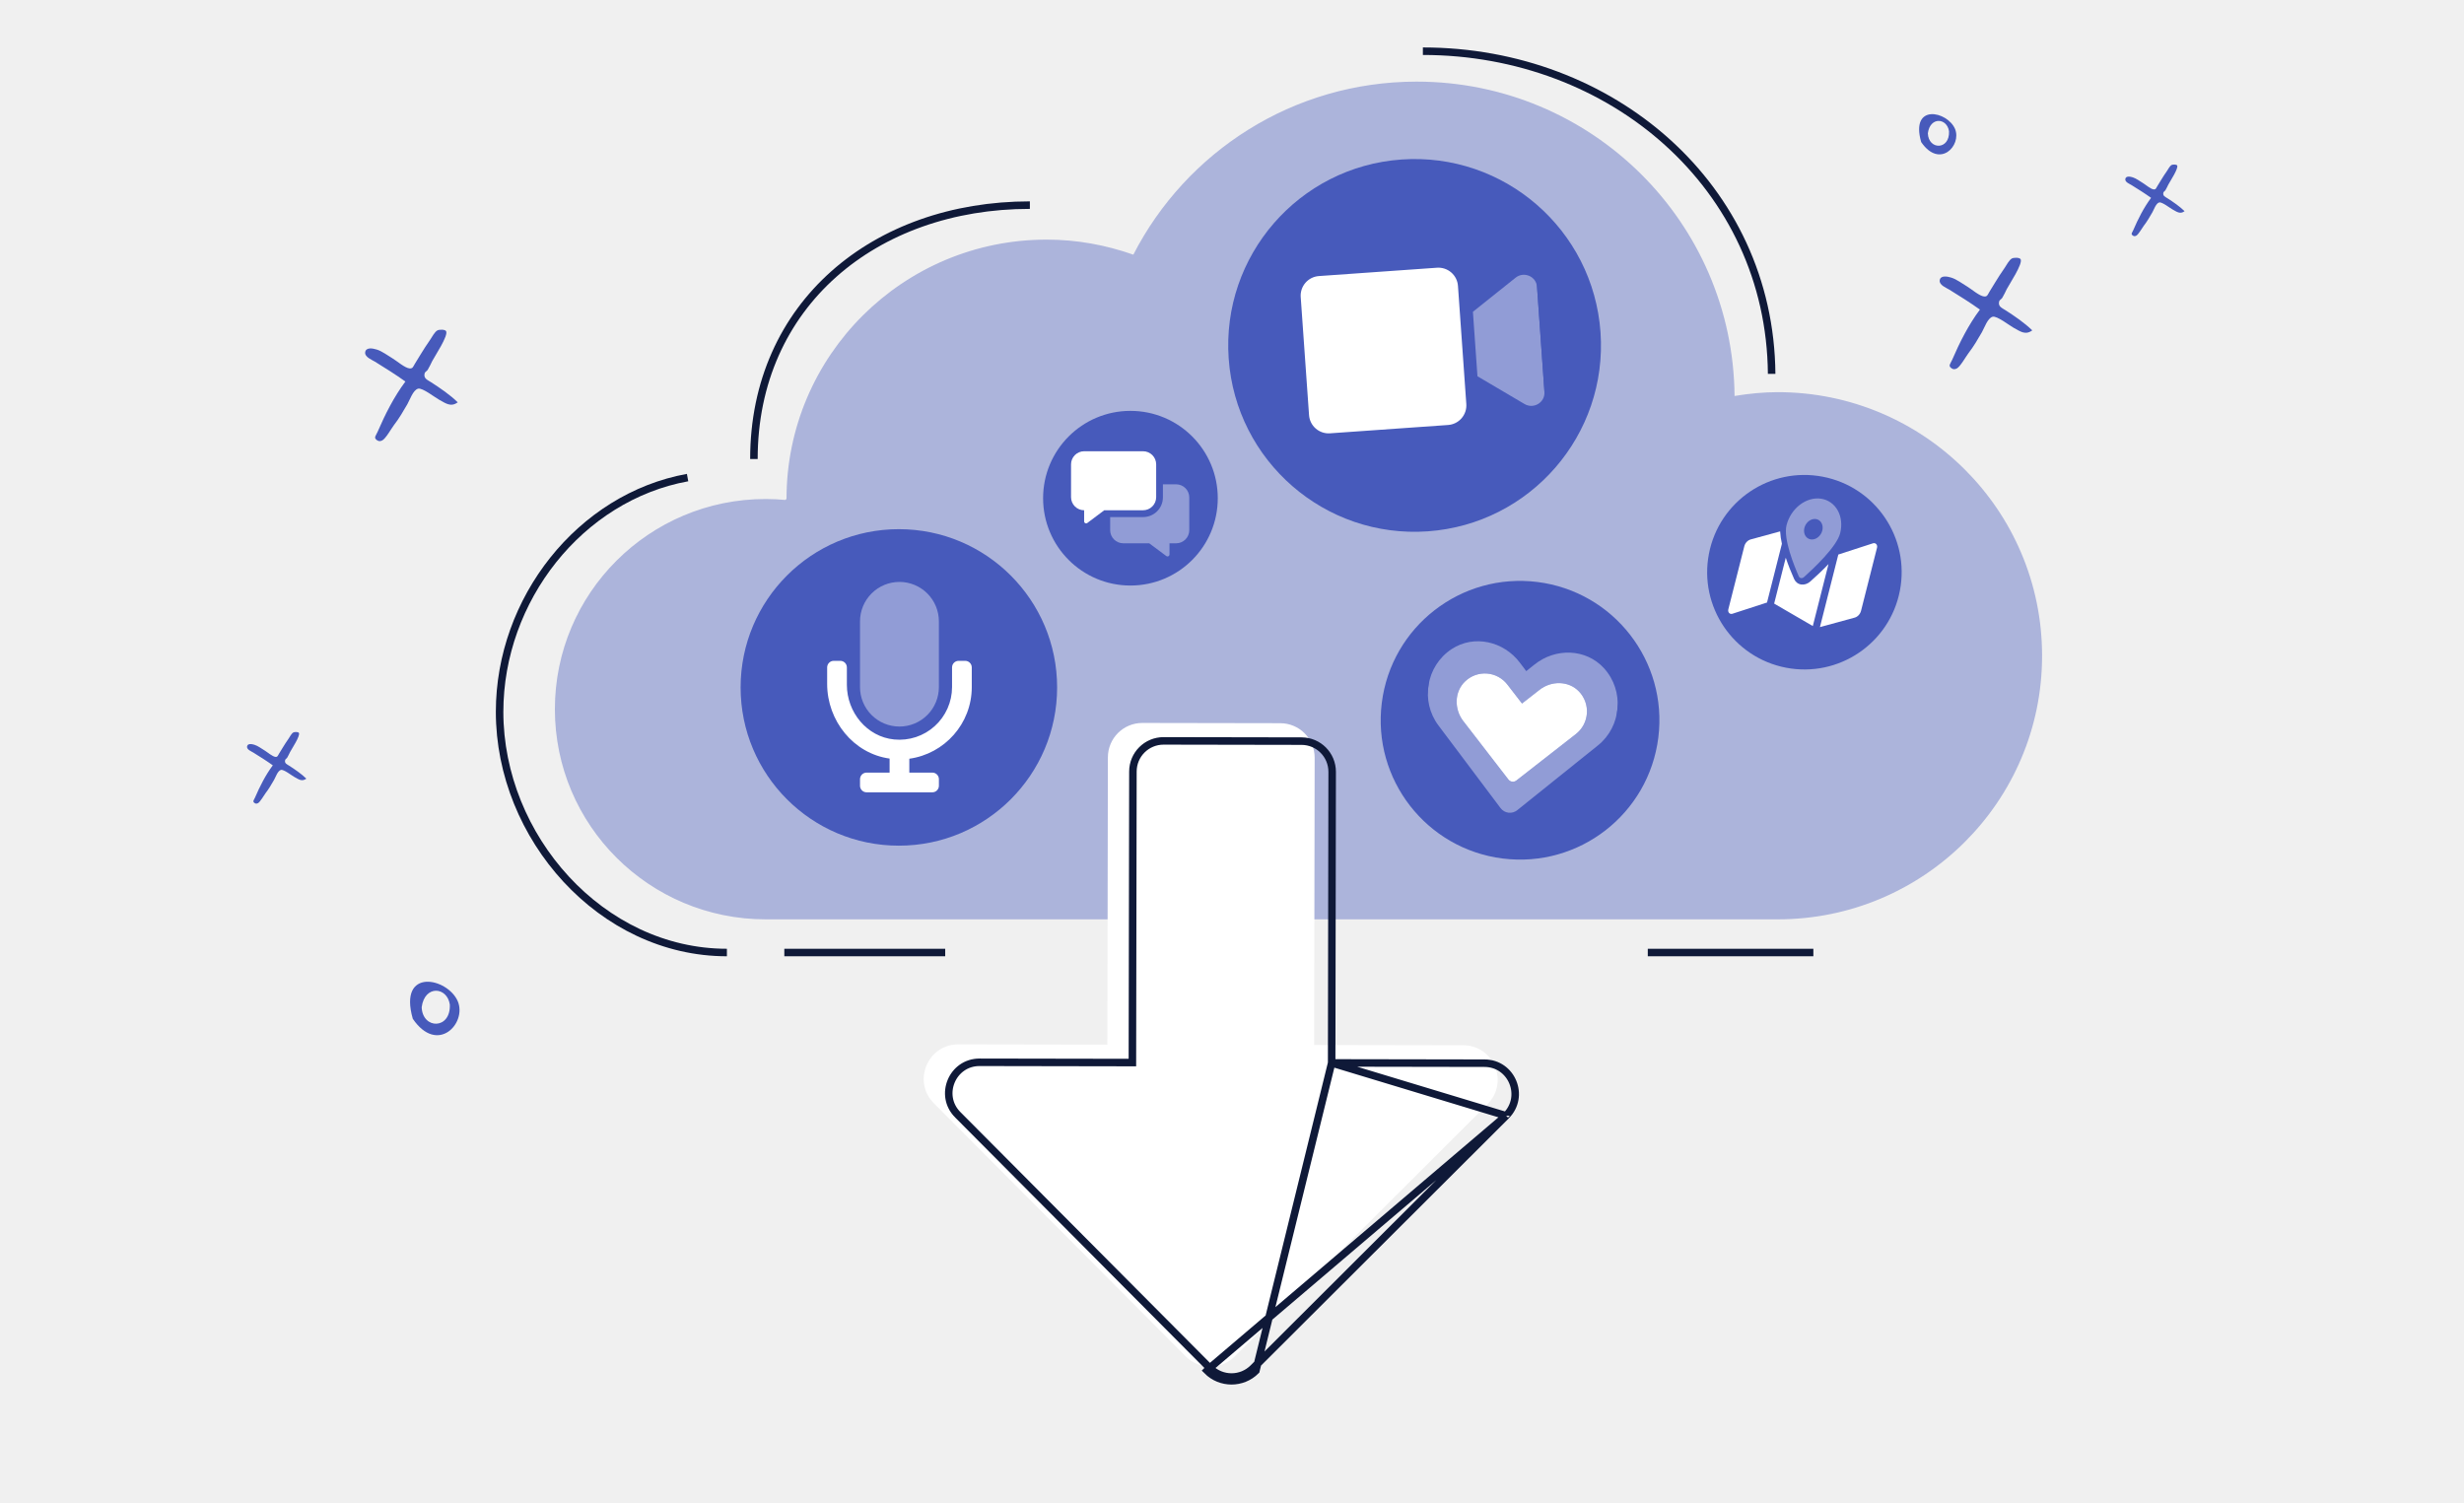
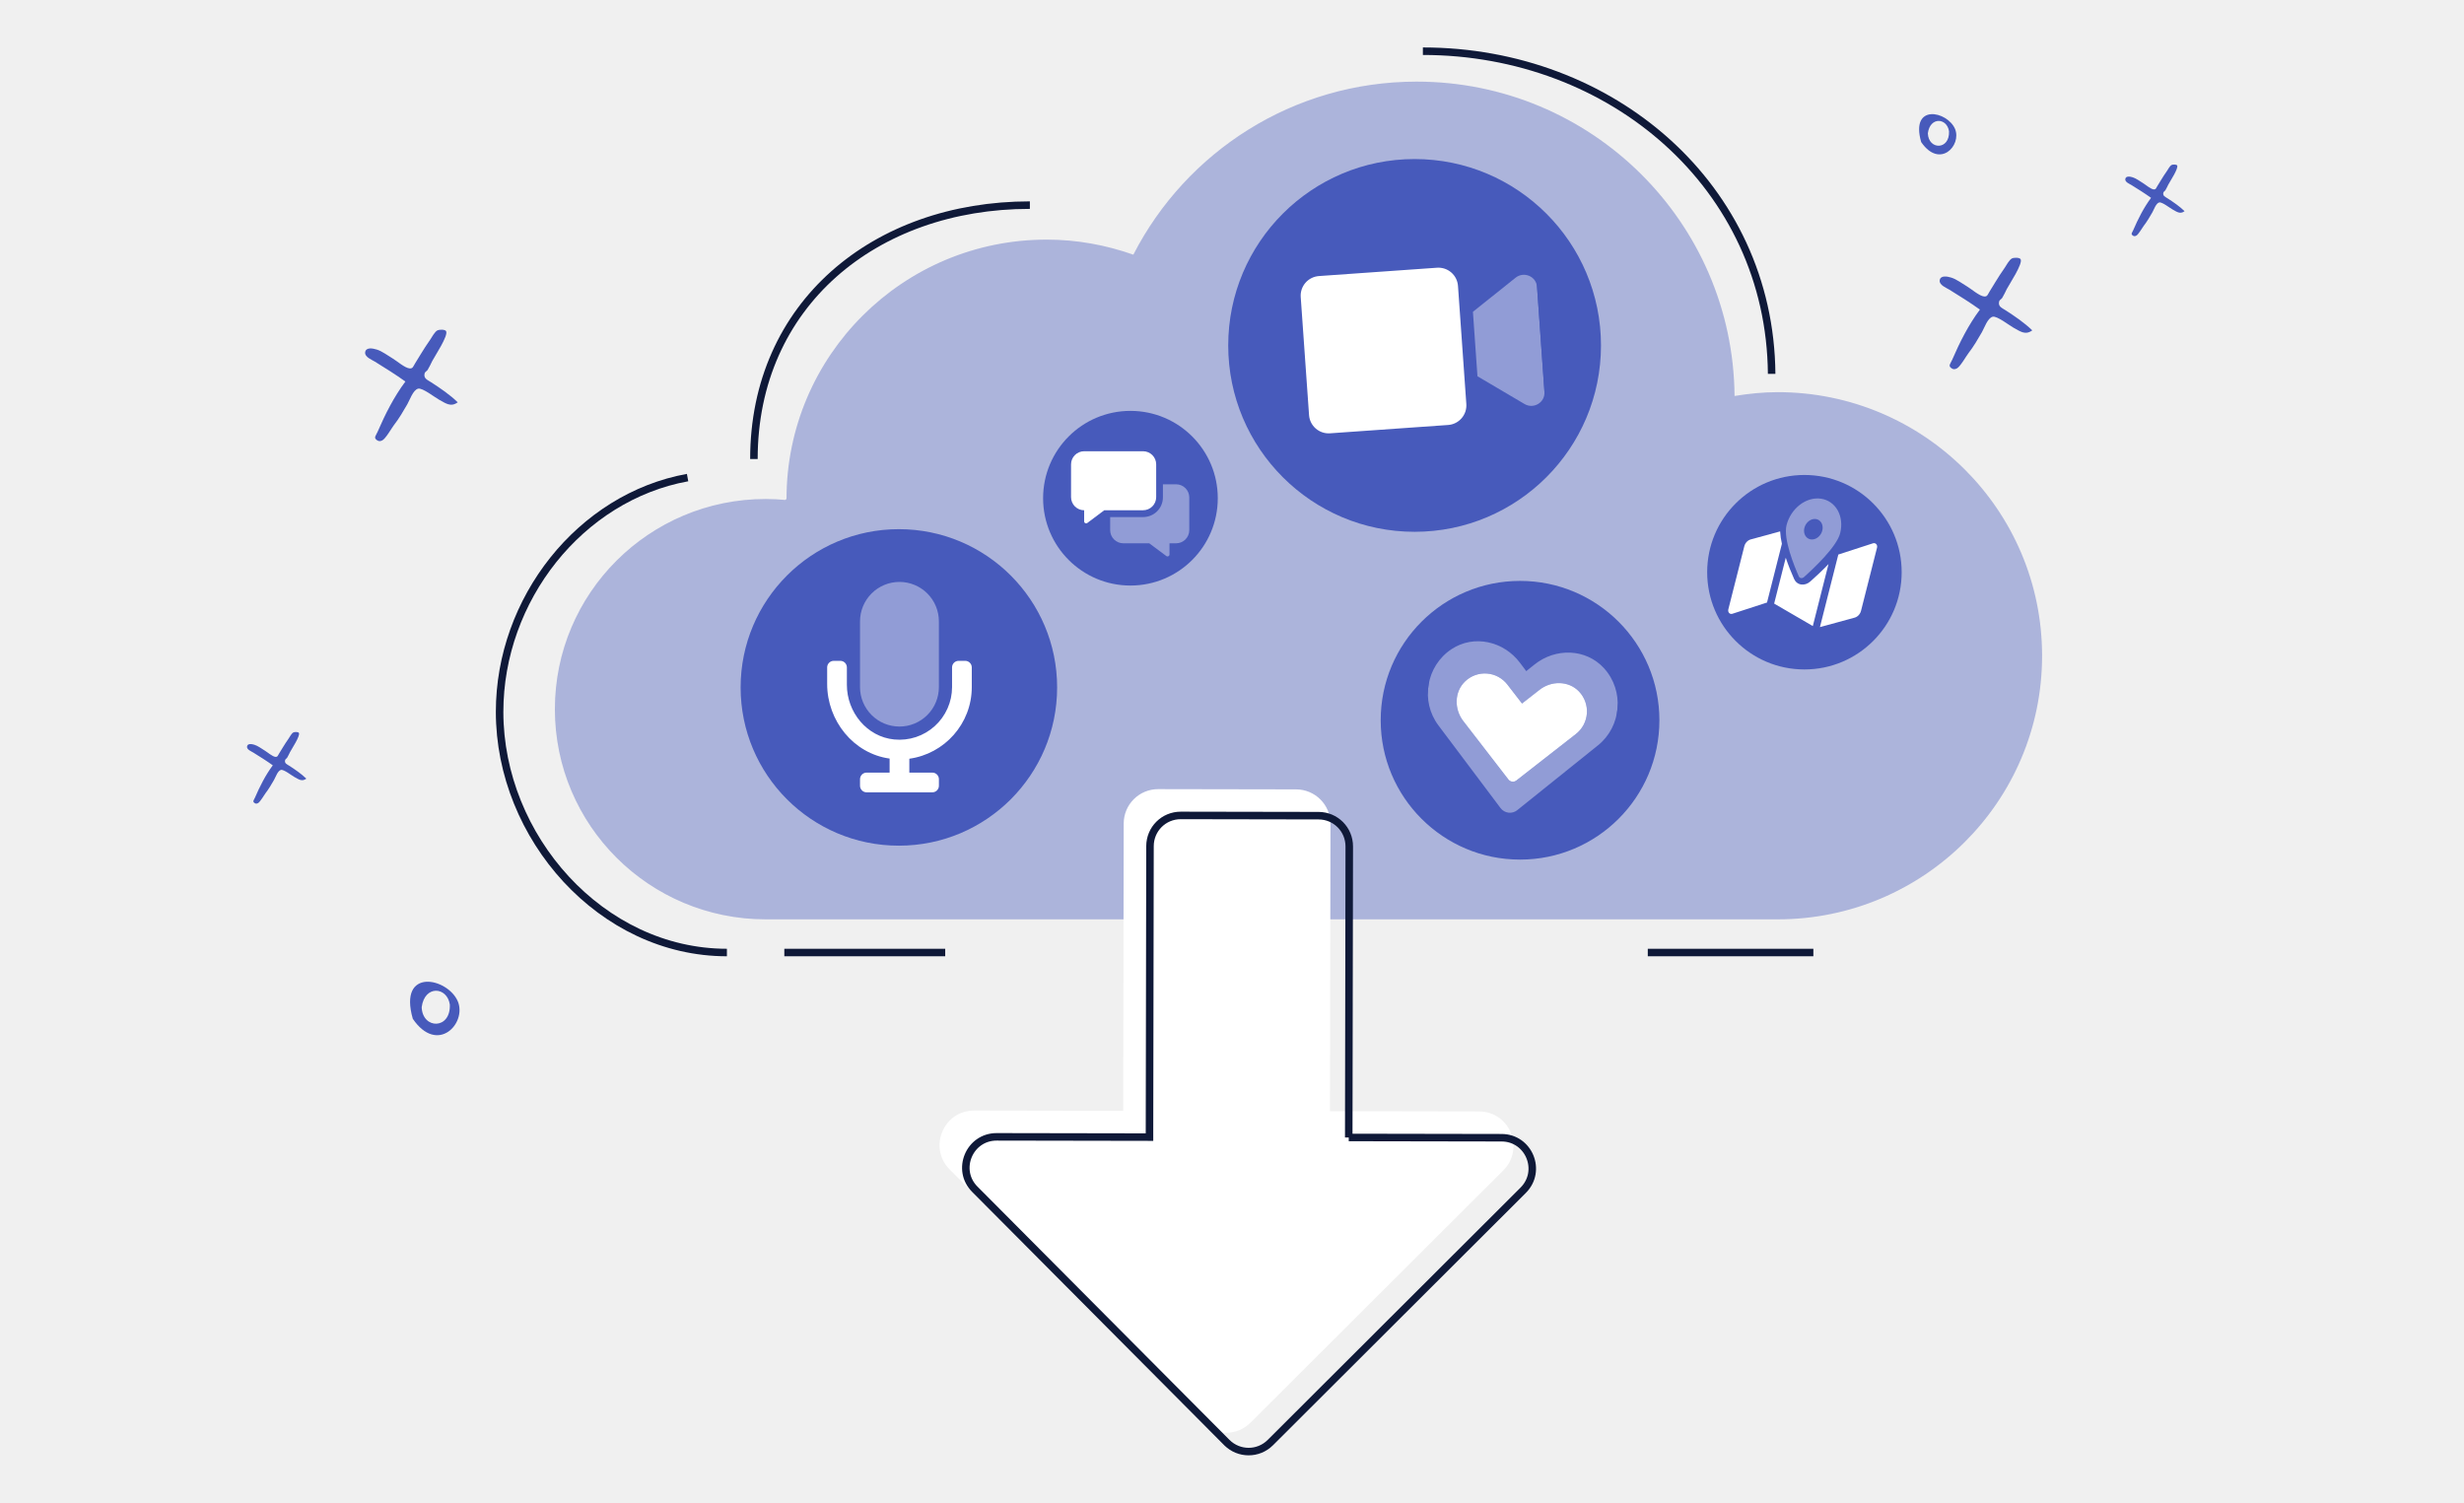
- <svg xmlns="http://www.w3.org/2000/svg" width="328" height="200" viewBox="0 0 328 200" fill="none">
-   <path opacity="0.4" d="M105.205 67.118V66.567C105.205 66.519 105.201 66.476 105.199 66.456L105.197 66.431C105.197 66.428 105.197 66.426 105.197 66.426M105.205 67.118L105.197 66.427V66.426M105.205 67.118L104.656 67.064M105.205 67.118L104.656 67.064M105.197 66.426C105.197 47.634 120.476 32.397 139.327 32.397C143.319 32.397 147.135 33.116 150.7 34.374M105.197 66.426L150.7 34.374M104.656 67.064C103.756 66.976 102.845 66.927 101.924 66.927C86.701 66.927 74.364 79.231 74.364 94.405C74.364 109.58 86.702 121.884 101.924 121.884H236.644C255.805 121.884 271.336 106.396 271.336 87.293C271.336 68.192 255.805 52.704 236.644 52.704C234.717 52.704 232.835 52.9 230.98 53.205L230.404 53.3L230.399 52.716C230.205 29.848 211.56 11.365 188.576 11.365C172.317 11.365 158.234 20.62 151.311 34.13L151.112 34.519M104.656 67.064L151.112 34.519M151.112 34.519L150.7 34.374M151.112 34.519L150.7 34.374" fill="#475ABB" stroke="#475ABB" />
-   <path d="M96.763 126.8C80.053 126.8 66.505 111.441 66.505 94.765C66.505 79.78 77.228 66.18 91.528 63.575M100.359 61.103C100.359 40.523 116.472 27.306 137.094 27.306M189.41 6.816C214.489 6.816 235.625 24.792 235.836 49.769M241.389 126.8H219.348M104.407 126.8H125.823" stroke="#0F1938" />
-   <circle cx="188.307" cy="45.983" r="24.81" transform="rotate(-4.03954 188.307 45.9833)" fill="#475ABB" />
-   <g clip-path="url(#clip0)">
-     <path opacity="0.4" d="M202.941 53.783L196.675 50.089L196.069 41.508L201.753 36.965C202.858 36.087 204.502 36.792 204.6 38.177L205.589 52.182C205.687 53.573 204.153 54.497 202.941 53.783Z" fill="white" />
-     <path d="M174.256 55.262L173.146 39.539C173.097 38.848 173.325 38.166 173.779 37.643C174.233 37.12 174.877 36.798 175.568 36.75L191.29 35.639C191.633 35.615 191.976 35.658 192.302 35.767C192.627 35.876 192.928 36.047 193.187 36.272C193.446 36.497 193.658 36.771 193.812 37.078C193.965 37.385 194.056 37.719 194.08 38.061L195.191 53.784C195.215 54.126 195.171 54.469 195.063 54.795C194.954 55.12 194.782 55.421 194.558 55.68C194.333 55.939 194.059 56.151 193.752 56.305C193.445 56.458 193.111 56.549 192.769 56.574L177.046 57.684C176.355 57.733 175.673 57.505 175.15 57.051C174.626 56.597 174.305 55.953 174.256 55.262V55.262Z" fill="white" />
+ <svg xmlns="http://www.w3.org/2000/svg" xmlns:xlink="http://www.w3.org/1999/xlink" version="1.1" id="Layer_1" x="0px" y="0px" width="328px" height="200px" viewBox="0 0 328 200" enable-background="new 0 0 328 200" xml:space="preserve">
+   <path opacity="0.4" fill="#475ABB" stroke="#475ABB" enable-background="new    " d="M105.205,67.118v-0.552  c0-0.047-0.004-0.09-0.006-0.11l-0.002-0.025c0-0.003,0-0.005,0-0.005 M105.205,67.118l-0.008-0.692l0,0 M105.205,67.118  l-0.549-0.054 M105.205,67.118l-0.549-0.054 M105.197,66.426c0-18.792,15.279-34.029,34.13-34.029c3.992,0,7.808,0.719,11.373,1.977   M105.197,66.426L150.7,34.374 M104.656,67.064c-0.9-0.088-1.811-0.138-2.732-0.138c-15.223,0-27.561,12.305-27.561,27.479  c0,15.175,12.338,27.479,27.561,27.479h134.721c19.16,0,34.691-15.487,34.691-34.59c0-19.102-15.531-34.59-34.691-34.59  c-1.928,0-3.81,0.197-5.664,0.501l-0.576,0.095l-0.006-0.584c-0.193-22.868-18.838-41.351-41.822-41.351  c-16.26,0-30.342,9.255-37.265,22.765l-0.199,0.389 M104.656,67.064l46.456-32.545 M151.112,34.519l-0.412-0.146 M151.112,34.519  l-0.412-0.146" />
+   <path fill="none" stroke="#0F1938" d="M96.763,126.8c-16.71,0-30.257-15.358-30.257-32.035c0-14.985,10.723-28.585,25.022-31.19   M100.359,61.104c0-20.581,16.113-33.798,36.735-33.798 M189.41,6.816c25.078,0,46.215,17.976,46.426,42.953 M241.389,126.8h-22.041   M104.407,126.8h21.416" />
+   <circle fill="#475ABB" cx="188.308" cy="45.983" r="24.81" />
+   <g>
+     <defs>
+       <rect id="SVGID_1_" x="173.661" y="32.302" transform="matrix(-0.9975 0.0705 -0.0705 -0.9975 381.5916 79.1269)" width="31.48" height="27.982" />
+     </defs>
+     <clipPath id="SVGID_2_">
+       <use xlink:href="#SVGID_1_" overflow="visible" />
+     </clipPath>
+     <g clip-path="url(#SVGID_2_)">
+       <path opacity="0.4" fill="#FFFFFF" enable-background="new    " d="M202.941,53.783l-6.266-3.694l-0.605-8.581l5.684-4.543    c1.105-0.878,2.749-0.172,2.848,1.212l0.988,14.005C205.688,53.573,204.154,54.498,202.941,53.783z" />
+       <path fill="#FFFFFF" d="M174.257,55.262l-1.11-15.723c-0.049-0.691,0.18-1.374,0.633-1.896c0.455-0.523,1.099-0.845,1.789-0.894    l15.723-1.11c0.343-0.024,0.686,0.02,1.012,0.128c0.325,0.109,0.627,0.28,0.885,0.505c0.26,0.225,0.472,0.499,0.625,0.805    c0.153,0.307,0.244,0.641,0.269,0.983l1.11,15.723c0.024,0.342-0.02,0.686-0.127,1.011c-0.109,0.325-0.281,0.626-0.506,0.885    c-0.225,0.259-0.498,0.471-0.806,0.625s-0.642,0.245-0.983,0.269l-15.723,1.11c-0.691,0.049-1.373-0.179-1.896-0.633    S174.307,55.953,174.257,55.262L174.257,55.262z" />
+     </g>
  </g>
-   <circle cx="119.654" cy="91.509" r="21.066" fill="#475ABB" />
-   <path opacity="0.4" d="M114.481 91.468V82.716C114.481 81.323 115.035 79.988 116.019 79.003C117.004 78.018 118.339 77.465 119.731 77.465C121.124 77.465 122.459 78.018 123.444 79.003C124.428 79.988 124.982 81.323 124.982 82.716V91.468C124.982 92.86 124.428 94.196 123.444 95.181C122.459 96.165 121.124 96.719 119.731 96.719C118.339 96.719 117.004 96.165 116.019 95.181C115.035 94.196 114.481 92.86 114.481 91.468V91.468Z" fill="white" />
-   <path d="M129.359 91.471C129.359 96.334 125.733 100.358 121.046 101.001V102.849H124.109C124.341 102.849 124.563 102.941 124.727 103.105C124.891 103.269 124.984 103.492 124.984 103.724V104.599C124.984 104.831 124.891 105.054 124.727 105.218C124.563 105.382 124.341 105.474 124.109 105.474H115.358C115.126 105.474 114.904 105.382 114.74 105.218C114.576 105.054 114.483 104.831 114.483 104.599V103.724C114.483 103.492 114.576 103.269 114.74 103.105C114.904 102.941 115.126 102.849 115.358 102.849H118.421V100.981C113.608 100.317 110.108 95.946 110.108 91.043V88.846C110.108 88.614 110.201 88.391 110.365 88.227C110.529 88.063 110.751 87.971 110.983 87.971H111.858C112.09 87.971 112.313 88.063 112.477 88.227C112.641 88.391 112.733 88.614 112.733 88.846V91.16C112.733 94.814 115.397 98.084 119.034 98.439C120.007 98.535 120.99 98.427 121.919 98.121C122.847 97.815 123.702 97.318 124.427 96.661C125.152 96.005 125.732 95.204 126.129 94.311C126.527 93.417 126.732 92.45 126.734 91.471V88.846C126.734 88.614 126.826 88.391 126.99 88.227C127.154 88.063 127.376 87.971 127.609 87.971H128.484C128.716 87.971 128.938 88.063 129.102 88.227C129.266 88.391 129.359 88.614 129.359 88.846V91.471Z" fill="white" />
-   <circle cx="202.345" cy="95.88" r="18.55" transform="rotate(7.16046 202.345 95.88)" fill="#475ABB" />
-   <g clip-path="url(#clip1)">
-     <path opacity="0.4" d="M213.516 88.951C211.11 86.318 207.054 86.227 204.262 88.467L203.169 89.343L202.327 88.224C200.18 85.364 196.223 84.448 193.241 86.404C189.826 88.65 189.069 93.357 191.472 96.558L199.747 107.57C199.872 107.738 200.029 107.879 200.21 107.985C200.391 108.091 200.592 108.159 200.8 108.185C201.008 108.211 201.219 108.195 201.42 108.137C201.622 108.079 201.809 107.981 201.972 107.849L212.713 99.227C215.839 96.72 216.27 91.972 213.516 88.951V88.951ZM209.779 97.715L201.86 103.9C201.781 103.961 201.691 104.007 201.595 104.033C201.499 104.06 201.398 104.067 201.299 104.055C201.2 104.042 201.104 104.01 201.018 103.961C200.931 103.911 200.855 103.845 200.794 103.766L194.784 95.984C193.566 94.408 193.587 92.091 195.028 90.713C195.411 90.343 195.868 90.058 196.369 89.877C196.87 89.696 197.403 89.623 197.934 89.662C198.465 89.701 198.982 89.852 199.451 90.104C199.919 90.356 200.33 90.704 200.655 91.126L202.608 93.653L204.953 91.822C206.523 90.596 208.831 90.612 210.199 92.059C210.567 92.447 210.849 92.906 211.029 93.409C211.208 93.912 211.28 94.447 211.241 94.98C211.201 95.512 211.051 96.031 210.799 96.501C210.548 96.972 210.2 97.386 209.78 97.715L209.779 97.715Z" fill="white" />
-     <path d="M200.793 103.766L194.783 95.984C193.565 94.407 193.586 92.09 195.028 90.713C195.411 90.343 195.867 90.058 196.368 89.877C196.869 89.696 197.402 89.623 197.933 89.662C198.464 89.701 198.981 89.851 199.449 90.103C199.918 90.356 200.329 90.704 200.654 91.126L202.607 93.652L204.951 91.822C206.522 90.596 208.829 90.612 210.198 92.059C210.566 92.446 210.848 92.906 211.028 93.409C211.207 93.912 211.28 94.447 211.241 94.979C211.201 95.512 211.051 96.03 210.8 96.501C210.548 96.972 210.201 97.385 209.78 97.714L201.858 103.9C201.78 103.961 201.69 104.006 201.593 104.033C201.497 104.06 201.397 104.067 201.298 104.054C201.199 104.042 201.103 104.01 201.016 103.961C200.93 103.911 200.854 103.845 200.793 103.766V103.766Z" fill="white" />
+   <circle fill="#475ABB" cx="119.655" cy="91.509" r="21.066" />
+   <path opacity="0.4" fill="#FFFFFF" enable-background="new    " d="M114.482,91.468v-8.752c0-1.393,0.554-2.728,1.538-3.713  c0.985-0.985,2.32-1.538,3.712-1.538c1.393,0,2.728,0.553,3.713,1.538c0.984,0.985,1.537,2.32,1.537,3.713v8.752  c0,1.393-0.553,2.728-1.537,3.713c-0.985,0.985-2.32,1.538-3.713,1.538c-1.392,0-2.727-0.553-3.712-1.538  C115.036,94.196,114.482,92.86,114.482,91.468L114.482,91.468z" />
+   <path fill="#FFFFFF" d="M129.36,91.471c0,4.863-3.626,8.887-8.313,9.53v1.849h3.062c0.233,0,0.455,0.092,0.619,0.256  s0.257,0.387,0.257,0.619v0.875c0,0.231-0.093,0.455-0.257,0.619c-0.164,0.163-0.386,0.256-0.619,0.256h-8.75  c-0.232,0-0.454-0.093-0.618-0.256c-0.164-0.164-0.257-0.388-0.257-0.619v-0.875c0-0.232,0.093-0.455,0.257-0.619  c0.164-0.164,0.386-0.256,0.618-0.256h3.063v-1.869c-4.813-0.664-8.313-5.035-8.313-9.938v-2.197c0-0.232,0.093-0.455,0.257-0.619  c0.164-0.164,0.386-0.256,0.618-0.256h0.875c0.232,0,0.455,0.092,0.619,0.256s0.256,0.387,0.256,0.619v2.314  c0,3.654,2.664,6.924,6.301,7.279c0.973,0.096,1.956-0.012,2.885-0.318c0.928-0.306,1.783-0.804,2.508-1.46  c0.725-0.656,1.305-1.457,1.702-2.351c0.398-0.894,0.603-1.861,0.605-2.839v-2.625c0-0.232,0.092-0.455,0.256-0.619  c0.164-0.164,0.386-0.256,0.619-0.256h0.875c0.232,0,0.454,0.092,0.618,0.256s0.257,0.387,0.257,0.619V91.471z" />
+   <circle fill="#475ABB" cx="202.345" cy="95.88" r="18.55" />
+   <g>
+     <defs>
+       <rect id="SVGID_3_" x="189.506" y="84.499" transform="matrix(-0.9922 -0.1247 0.1247 -0.9922 390.6765 218.7989)" width="25.355" height="25.356" />
+     </defs>
+     <clipPath id="SVGID_4_">
+       <use xlink:href="#SVGID_3_" overflow="visible" />
+     </clipPath>
+     <g clip-path="url(#SVGID_4_)">
+       <path opacity="0.4" fill="#FFFFFF" enable-background="new    " d="M213.516,88.949c-2.406-2.633-6.461-2.724-9.254-0.484    l-1.093,0.876l-0.842-1.119c-2.147-2.86-6.104-3.776-9.086-1.82c-3.415,2.246-4.173,6.953-1.769,10.154l8.274,11.012    c0.125,0.168,0.282,0.309,0.463,0.414c0.181,0.106,0.382,0.174,0.59,0.201c0.208,0.025,0.419,0.01,0.62-0.049    c0.202-0.058,0.389-0.156,0.553-0.287l10.74-8.623C215.839,96.718,216.27,91.97,213.516,88.949L213.516,88.949z M209.779,97.713    l-7.92,6.186c-0.078,0.062-0.168,0.106-0.264,0.133c-0.097,0.027-0.197,0.033-0.297,0.021c-0.099-0.013-0.195-0.044-0.281-0.094    s-0.162-0.115-0.224-0.195l-6.01-7.781c-1.218-1.577-1.197-3.894,0.243-5.271c0.384-0.37,0.841-0.654,1.342-0.835    s1.033-0.254,1.564-0.216c0.531,0.039,1.049,0.19,1.518,0.442c0.468,0.252,0.879,0.601,1.203,1.022l1.953,2.526l2.346-1.831    c1.57-1.226,3.878-1.21,5.246,0.237c0.367,0.388,0.65,0.847,0.83,1.35c0.179,0.503,0.25,1.038,0.212,1.57    c-0.04,0.533-0.19,1.051-0.442,1.522C210.548,96.971,210.2,97.384,209.779,97.713L209.779,97.713z" />
+       <path fill="#FFFFFF" d="M200.793,103.764l-6.01-7.782c-1.219-1.576-1.197-3.894,0.244-5.271c0.384-0.37,0.84-0.654,1.341-0.835    s1.034-0.254,1.565-0.215c0.53,0.039,1.047,0.189,1.516,0.442s0.88,0.601,1.205,1.022l1.953,2.526l2.344-1.831    c1.57-1.226,3.878-1.21,5.246,0.237c0.369,0.387,0.65,0.847,0.83,1.35s0.252,1.038,0.214,1.57c-0.04,0.533-0.19,1.051-0.441,1.522    c-0.252,0.471-0.599,0.884-1.021,1.213l-7.922,6.186c-0.078,0.061-0.168,0.106-0.265,0.133c-0.096,0.027-0.196,0.033-0.295,0.021    c-0.099-0.013-0.194-0.045-0.282-0.094C200.93,103.909,200.854,103.844,200.793,103.764L200.793,103.764z" />
+     </g>
  </g>
-   <circle cx="240.198" cy="76.173" r="12.945" transform="rotate(10.9296 240.198 76.1726)" fill="#475ABB" />
-   <path d="M249.338 72.32L244.712 73.82L242.264 83.481L246.886 82.22C247.082 82.166 247.268 82.051 247.419 81.889C247.57 81.727 247.68 81.526 247.735 81.312L249.862 72.914C249.885 72.827 249.887 72.737 249.871 72.655C249.854 72.572 249.818 72.498 249.766 72.439C249.715 72.381 249.649 72.339 249.574 72.318C249.499 72.297 249.418 72.298 249.338 72.32ZM233.046 71.81C232.85 71.864 232.665 71.978 232.514 72.14C232.362 72.302 232.252 72.502 232.198 72.717L230.07 81.114C230.048 81.202 230.045 81.291 230.061 81.374C230.078 81.457 230.114 81.531 230.166 81.589C230.217 81.648 230.283 81.69 230.358 81.71C230.433 81.731 230.514 81.731 230.594 81.709L235.22 80.208L237.201 72.389C237.079 71.855 237.001 71.302 236.966 70.739L233.046 71.81ZM239.765 77.808C239.559 77.777 239.368 77.696 239.206 77.57C239.044 77.443 238.915 77.275 238.827 77.077C238.442 76.214 238.046 75.236 237.716 74.244L236.169 80.349L241.316 83.34L243.407 75.088C242.616 75.914 241.771 76.709 240.991 77.4C240.813 77.558 240.611 77.677 240.399 77.748C240.188 77.818 239.971 77.839 239.765 77.808V77.808Z" fill="white" />
-   <path opacity="0.4" d="M242.412 66.386C241.466 66.245 240.45 66.538 239.588 67.2C238.727 67.862 238.09 68.84 237.818 69.917C237.361 71.732 238.86 75.387 239.451 76.72C239.479 76.784 239.519 76.837 239.571 76.878C239.622 76.918 239.683 76.944 239.748 76.954C239.813 76.964 239.882 76.957 239.949 76.934C240.016 76.912 240.08 76.873 240.137 76.823C241.333 75.756 244.5 72.797 244.957 70.983C245.229 69.905 245.114 68.815 244.636 67.953C244.159 67.091 243.359 66.528 242.412 66.386V66.386ZM241.046 71.805C240.811 71.769 240.601 71.656 240.443 71.478C240.285 71.3 240.185 71.065 240.158 70.804C240.13 70.543 240.175 70.267 240.287 70.011C240.4 69.756 240.574 69.531 240.788 69.367C241.002 69.202 241.247 69.105 241.491 69.087C241.735 69.069 241.967 69.132 242.159 69.266C242.35 69.401 242.492 69.603 242.567 69.845C242.641 70.087 242.645 70.36 242.578 70.627C242.487 70.987 242.275 71.313 241.988 71.533C241.7 71.754 241.362 71.852 241.046 71.805Z" fill="white" />
-   <circle cx="150.48" cy="66.321" r="11.626" fill="#475ABB" />
-   <path d="M152.163 67.924H146.995L144.74 69.618C144.7 69.648 144.654 69.666 144.605 69.67C144.556 69.674 144.507 69.665 144.463 69.643C144.419 69.621 144.382 69.587 144.357 69.545C144.331 69.503 144.317 69.455 144.318 69.406V67.927C143.855 67.927 143.412 67.743 143.085 67.415C142.758 67.088 142.575 66.644 142.574 66.181V61.816C142.575 61.353 142.758 60.91 143.085 60.582C143.412 60.255 143.855 60.071 144.318 60.07H152.163C152.625 60.071 153.068 60.255 153.395 60.582C153.722 60.91 153.906 61.353 153.906 61.816V66.181C153.906 66.41 153.861 66.637 153.773 66.849C153.686 67.06 153.557 67.253 153.395 67.415C153.233 67.576 153.041 67.705 152.83 67.792C152.618 67.88 152.392 67.925 152.163 67.924V67.924Z" fill="white" />
-   <path opacity="0.4" d="M158.313 66.216V70.58C158.313 71.043 158.128 71.486 157.799 71.814C157.47 72.141 157.023 72.325 156.558 72.325H155.68V73.806C155.68 73.855 155.667 73.903 155.641 73.945C155.615 73.987 155.578 74.021 155.534 74.043C155.49 74.065 155.44 74.075 155.391 74.07C155.342 74.066 155.295 74.048 155.255 74.019L152.984 72.325H149.537C149.071 72.325 148.625 72.141 148.296 71.814C147.967 71.486 147.782 71.043 147.781 70.58V68.834H152.17C152.868 68.833 153.537 68.557 154.03 68.066C154.524 67.576 154.801 66.91 154.803 66.216V64.471H156.558C157.023 64.471 157.47 64.655 157.799 64.982C158.128 65.31 158.313 65.753 158.313 66.216Z" fill="white" />
-   <path d="M152.074 96.24L170.424 96.272C172.966 96.277 175.008 98.326 175.003 100.869L174.936 139.11L194.776 139.145C198.867 139.152 200.903 144.089 198.012 146.99L164.35 180.582C162.55 182.377 159.644 182.372 157.851 180.571L124.307 146.86C121.426 143.968 123.48 139.019 127.57 139.026L147.411 139.061L147.478 100.821C147.483 98.278 149.532 96.235 152.074 96.24Z" fill="white" />
-   <path d="M177.266 141.496L177.267 140.996L177.334 102.755C177.338 100.488 175.52 98.663 173.254 98.659L154.904 98.626C152.638 98.623 150.814 100.441 150.81 102.708L150.742 140.949L150.741 141.449L150.241 141.448L130.4 141.413C126.756 141.407 124.925 145.817 127.492 148.394L127.493 148.394L161.036 182.105L161.036 182.105M177.266 141.496L167.181 182.469C165.381 184.263 162.475 184.258 160.682 182.458L161.036 182.105M177.266 141.496L177.766 141.497L197.607 141.532C201.25 141.538 203.068 145.935 200.49 148.523C200.489 148.523 200.489 148.524 200.489 148.524M177.266 141.496L200.489 148.524M161.036 182.105C162.635 183.71 165.223 183.714 166.828 182.115L200.489 148.524M161.036 182.105L200.489 148.524" stroke="#0F1938" />
-   <path fill-rule="evenodd" clip-rule="evenodd" d="M60.932 53.555C60 54.246 59.31 53.673 58.429 53.196C57.9 52.91 56.242 51.598 55.661 51.74C54.989 51.905 54.548 53.251 54.23 53.799C53.678 54.754 53.123 55.713 52.445 56.584C52.143 56.971 51.332 58.422 50.878 58.631C50.618 58.75 50.43 58.774 50.166 58.587C49.705 58.259 50.04 58.002 50.263 57.488C51.28 55.14 52.432 52.842 53.965 50.789C52.651 49.848 51.285 48.998 49.913 48.147C49.51 47.897 48.552 47.538 48.608 46.926C48.676 46.179 49.638 46.372 50.146 46.53C50.887 46.76 51.609 47.329 52.275 47.721C52.824 48.044 53.907 49.001 54.534 49.044C54.966 49.074 54.991 48.808 55.254 48.38C55.502 47.975 55.749 47.57 55.999 47.166C56.399 46.519 56.8 45.875 57.243 45.256C57.486 44.916 57.844 44.174 58.242 43.975C58.472 43.86 59.221 43.835 59.376 44.075C59.74 44.636 57.845 47.459 57.541 48.058C57.34 48.455 57.164 48.86 56.931 49.237C56.842 49.38 56.575 49.515 56.531 49.68C56.346 50.383 56.871 50.552 57.4 50.894C58.63 51.689 59.878 52.533 60.932 53.555Z" fill="#475ABB" />
-   <path fill-rule="evenodd" clip-rule="evenodd" d="M270.527 43.979C269.595 44.67 268.905 44.097 268.024 43.62C267.496 43.333 265.838 42.022 265.257 42.164C264.585 42.329 264.143 43.674 263.826 44.223C263.274 45.178 262.719 46.137 262.04 47.008C261.739 47.394 260.928 48.846 260.474 49.055C260.214 49.174 260.025 49.198 259.762 49.011C259.3 48.683 259.636 48.426 259.859 47.912C260.876 45.564 262.028 43.266 263.561 41.212C262.247 40.272 260.881 39.422 259.508 38.571C259.106 38.321 258.148 37.962 258.204 37.349C258.272 36.603 259.234 36.796 259.742 36.954C260.483 37.184 261.205 37.753 261.87 38.145C262.419 38.468 263.503 39.425 264.13 39.468C264.561 39.498 264.587 39.232 264.85 38.803C265.098 38.399 265.345 37.994 265.594 37.59C265.995 36.943 266.395 36.299 266.839 35.68C267.082 35.34 267.439 34.598 267.837 34.399C268.068 34.283 268.817 34.259 268.972 34.499C269.335 35.06 267.441 37.883 267.137 38.482C266.936 38.879 266.76 39.284 266.526 39.661C266.437 39.804 266.171 39.939 266.127 40.104C265.942 40.806 266.467 40.976 266.996 41.318C268.226 42.112 269.474 42.956 270.527 43.979Z" fill="#475ABB" />
-   <path fill-rule="evenodd" clip-rule="evenodd" d="M40.778 103.654C40.181 104.098 39.739 103.731 39.175 103.425C38.836 103.241 37.775 102.399 37.402 102.491C36.971 102.597 36.688 103.461 36.485 103.814C36.13 104.428 35.774 105.044 35.339 105.604C35.146 105.852 34.626 106.785 34.335 106.92C34.169 106.996 34.048 107.012 33.879 106.892C33.583 106.681 33.798 106.516 33.941 106.186C34.594 104.676 35.333 103.199 36.316 101.88C35.474 101.276 34.6 100.73 33.721 100.184C33.463 100.024 32.849 99.793 32.885 99.4C32.929 98.92 33.546 99.044 33.871 99.145C34.346 99.293 34.808 99.658 35.234 99.909C35.586 100.117 36.279 100.731 36.681 100.758C36.958 100.777 36.974 100.607 37.143 100.331C37.302 100.071 37.46 99.811 37.62 99.552C37.877 99.136 38.134 98.721 38.418 98.324C38.574 98.106 38.803 97.628 39.059 97.5C39.206 97.426 39.686 97.41 39.785 97.564C40.018 97.925 38.803 99.739 38.608 100.124C38.479 100.379 38.367 100.639 38.217 100.882C38.16 100.973 37.989 101.06 37.961 101.167C37.841 101.618 38.178 101.727 38.517 101.946C39.304 102.456 40.104 102.998 40.778 103.654Z" fill="#475ABB" />
-   <path fill-rule="evenodd" clip-rule="evenodd" d="M290.806 28.113C290.208 28.558 289.766 28.19 289.202 27.884C288.863 27.7 287.802 26.858 287.429 26.95C286.999 27.055 286.716 27.92 286.512 28.273C286.158 28.887 285.802 29.503 285.367 30.063C285.174 30.311 284.653 31.244 284.363 31.378C284.196 31.455 284.075 31.471 283.906 31.351C283.611 31.14 283.826 30.975 283.969 30.645C284.621 29.135 285.361 27.659 286.344 26.339C285.502 25.735 284.627 25.189 283.748 24.643C283.49 24.483 282.877 24.252 282.913 23.859C282.957 23.379 283.573 23.503 283.898 23.604C284.373 23.752 284.835 24.117 285.261 24.369C285.613 24.576 286.307 25.19 286.709 25.217C286.985 25.236 287.002 25.066 287.17 24.79C287.329 24.53 287.488 24.27 287.648 24.011C287.904 23.595 288.161 23.18 288.446 22.783C288.602 22.564 288.831 22.087 289.086 21.959C289.234 21.885 289.714 21.869 289.813 22.023C290.045 22.384 288.831 24.198 288.636 24.583C288.506 24.838 288.394 25.098 288.244 25.341C288.187 25.432 288.016 25.519 287.988 25.625C287.869 26.077 288.205 26.186 288.544 26.405C289.332 26.915 290.131 27.457 290.806 28.113Z" fill="#475ABB" />
-   <path fill-rule="evenodd" clip-rule="evenodd" d="M56.133 134.082C56.521 131.09 59.526 131.342 59.879 133.721C60.025 137.082 56.24 137.049 56.133 134.082ZM54.951 135.624C58.219 140.413 62.158 136.252 60.946 133.306C59.597 130.14 52.981 128.741 54.951 135.624Z" fill="#475ABB" />
-   <path fill-rule="evenodd" clip-rule="evenodd" d="M256.629 17.748C256.921 15.498 259.182 15.687 259.448 17.477C259.557 20.005 256.71 19.981 256.629 17.748ZM255.74 18.909C258.199 22.512 261.162 19.381 260.25 17.165C259.235 14.783 254.258 13.73 255.74 18.909Z" fill="#475ABB" />
-   <defs>
-     <clipPath id="clip0">
-       <rect width="31.48" height="27.982" fill="white" transform="translate(172.713 33.4453) rotate(-4.03954)" />
-     </clipPath>
-     <clipPath id="clip1">
-       <rect width="25.356" height="25.356" fill="white" transform="translate(191.185 83.0195) rotate(7.16046)" />
-     </clipPath>
-   </defs>
+   <circle fill="#475ABB" cx="240.199" cy="76.173" r="12.945" />
+   <path fill="#FFFFFF" d="M249.338,72.32l-4.626,1.5l-2.448,9.661l4.623-1.261c0.195-0.054,0.381-0.168,0.532-0.331  s0.261-0.363,0.315-0.578l2.127-8.397c0.023-0.087,0.025-0.177,0.01-0.259c-0.018-0.083-0.053-0.157-0.105-0.215  c-0.051-0.059-0.117-0.1-0.191-0.121C249.499,72.297,249.418,72.298,249.338,72.32z M233.046,71.81  c-0.196,0.054-0.381,0.168-0.532,0.33c-0.152,0.162-0.262,0.362-0.316,0.577l-2.127,8.397c-0.022,0.088-0.025,0.177-0.01,0.26  c0.018,0.083,0.053,0.157,0.105,0.216c0.051,0.059,0.117,0.1,0.191,0.121c0.076,0.021,0.156,0.021,0.236-0.001l4.627-1.501  l1.98-7.819c-0.122-0.535-0.2-1.087-0.235-1.65L233.046,71.81z M239.766,77.808c-0.207-0.031-0.397-0.112-0.56-0.238  c-0.162-0.126-0.291-0.294-0.379-0.493c-0.386-0.863-0.781-1.841-1.111-2.833l-1.547,6.105l5.147,2.992l2.09-8.252  c-0.79,0.826-1.635,1.62-2.415,2.312c-0.179,0.159-0.38,0.277-0.593,0.348C240.188,77.818,239.971,77.838,239.766,77.808  L239.766,77.808z" />
+   <path opacity="0.4" fill="#FFFFFF" enable-background="new    " d="M242.412,66.386c-0.946-0.142-1.962,0.151-2.824,0.813  c-0.861,0.662-1.498,1.64-1.77,2.718c-0.457,1.814,1.041,5.47,1.633,6.803c0.027,0.063,0.068,0.117,0.119,0.157  c0.052,0.041,0.113,0.066,0.178,0.076s0.134,0.003,0.201-0.02c0.066-0.022,0.131-0.061,0.188-0.111  c1.196-1.066,4.363-4.025,4.82-5.84c0.271-1.078,0.156-2.168-0.32-3.03C244.159,67.091,243.359,66.527,242.412,66.386  L242.412,66.386z M241.046,71.805c-0.235-0.035-0.444-0.149-0.603-0.327c-0.158-0.178-0.258-0.412-0.285-0.673  c-0.028-0.261,0.017-0.537,0.129-0.793c0.113-0.256,0.287-0.48,0.501-0.645s0.459-0.262,0.703-0.28  c0.243-0.018,0.476,0.044,0.668,0.18c0.19,0.135,0.333,0.336,0.407,0.579s0.078,0.515,0.012,0.782  c-0.092,0.359-0.303,0.685-0.59,0.906C241.7,71.754,241.361,71.852,241.046,71.805z" />
+   <circle fill="#475ABB" cx="150.481" cy="66.322" r="11.626" />
+   <path fill="#FFFFFF" d="M152.164,67.924h-5.168l-2.255,1.694c-0.04,0.029-0.086,0.047-0.135,0.051s-0.098-0.005-0.142-0.027  s-0.081-0.056-0.106-0.098c-0.026-0.042-0.04-0.09-0.039-0.139v-1.479c-0.463,0-0.906-0.185-1.233-0.512  c-0.327-0.327-0.51-0.771-0.511-1.234v-4.365c0.001-0.463,0.184-0.907,0.511-1.234c0.327-0.327,0.77-0.511,1.233-0.512h7.845  c0.462,0,0.905,0.185,1.232,0.512c0.327,0.328,0.511,0.771,0.511,1.234v4.365c0,0.229-0.045,0.456-0.133,0.667  c-0.087,0.212-0.216,0.404-0.378,0.566s-0.354,0.29-0.565,0.378C152.619,67.88,152.393,67.925,152.164,67.924L152.164,67.924z" />
+   <path opacity="0.4" fill="#FFFFFF" enable-background="new    " d="M158.314,66.216v4.363c0,0.463-0.185,0.907-0.514,1.234  c-0.329,0.327-0.776,0.511-1.241,0.512h-0.878v1.481c0,0.049-0.013,0.097-0.039,0.139s-0.063,0.076-0.107,0.098  s-0.094,0.032-0.143,0.027c-0.049-0.004-0.096-0.022-0.136-0.051l-2.271-1.694h-3.447c-0.466,0-0.912-0.185-1.241-0.512  s-0.514-0.771-0.515-1.234v-1.745h4.389c0.698-0.001,1.367-0.277,1.86-0.768c0.494-0.491,0.771-1.156,0.773-1.85v-1.746h1.755  c0.465,0,0.912,0.185,1.241,0.512C158.129,65.31,158.314,65.753,158.314,66.216z" />
+   <path fill="#FFFFFF" d="M154.18,105.05l18.349,0.033c2.541,0.004,4.584,2.054,4.58,4.597l-0.068,38.24l19.841,0.035  c4.091,0.008,6.127,4.943,3.235,7.846l-33.662,33.592c-1.801,1.795-4.705,1.789-6.499-0.011l-33.544-33.712  c-2.881-2.893-0.827-7.84,3.264-7.833l19.84,0.035l0.068-38.241C149.588,107.088,151.637,105.046,154.18,105.05z" />
+   <path fill="#475ABB" d="M60.931,53.555c-0.932,0.69-1.622,0.118-2.503-0.359c-0.529-0.287-2.187-1.598-2.768-1.456  c-0.672,0.164-1.113,1.51-1.431,2.058c-0.552,0.955-1.107,1.915-1.786,2.785c-0.301,0.387-1.113,1.838-1.566,2.047  c-0.26,0.119-0.449,0.143-0.712-0.044c-0.462-0.328-0.126-0.585,0.096-1.099c1.018-2.348,2.17-4.646,3.703-6.699  c-1.314-0.941-2.68-1.791-4.053-2.642c-0.402-0.25-1.36-0.609-1.305-1.221c0.068-0.747,1.031-0.554,1.538-0.396  c0.742,0.23,1.463,0.799,2.128,1.191c0.549,0.323,1.632,1.279,2.26,1.322c0.432,0.03,0.457-0.236,0.72-0.664  c0.248-0.405,0.495-0.81,0.745-1.213c0.4-0.647,0.801-1.292,1.244-1.91c0.244-0.34,0.601-1.083,0.999-1.281  c0.23-0.115,0.979-0.14,1.135,0.1c0.363,0.561-1.531,3.384-1.835,3.983c-0.202,0.397-0.377,0.802-0.611,1.179  c-0.089,0.143-0.355,0.277-0.399,0.443c-0.186,0.702,0.34,0.872,0.869,1.214C58.629,51.689,59.877,52.533,60.931,53.555z" />
+   <path fill="#475ABB" d="M270.527,43.979c-0.932,0.69-1.623,0.118-2.504-0.359c-0.527-0.287-2.186-1.598-2.767-1.456  c-0.672,0.164-1.114,1.51-1.431,2.058c-0.553,0.955-1.107,1.915-1.786,2.785c-0.302,0.387-1.112,1.838-1.565,2.047  c-0.261,0.119-0.449,0.143-0.713-0.044c-0.462-0.328-0.125-0.585,0.098-1.099c1.017-2.348,2.168-4.646,3.701-6.699  c-1.313-0.941-2.68-1.791-4.053-2.642c-0.402-0.25-1.359-0.609-1.304-1.221c0.067-0.747,1.03-0.554,1.538-0.396  c0.74,0.23,1.463,0.799,2.128,1.191c0.549,0.323,1.633,1.279,2.26,1.322c0.431,0.03,0.457-0.236,0.72-0.664  c0.248-0.405,0.496-0.81,0.744-1.213c0.401-0.647,0.801-1.292,1.245-1.91c0.243-0.34,0.601-1.083,0.998-1.281  c0.231-0.116,0.979-0.14,1.136,0.1c0.362,0.562-1.531,3.385-1.836,3.983c-0.201,0.397-0.377,0.802-0.611,1.179  c-0.088,0.143-0.354,0.277-0.398,0.443c-0.186,0.702,0.34,0.872,0.869,1.214C268.227,42.112,269.475,42.957,270.527,43.979z" />
+   <path fill="#475ABB" d="M40.777,103.654c-0.598,0.443-1.04,0.076-1.604-0.229c-0.339-0.184-1.4-1.026-1.773-0.934  c-0.43,0.106-0.714,0.97-0.917,1.323c-0.354,0.613-0.71,1.229-1.146,1.789c-0.193,0.248-0.713,1.182-1.004,1.316  c-0.167,0.076-0.288,0.092-0.456-0.027c-0.296-0.211-0.081-0.377,0.062-0.707c0.653-1.51,1.392-2.986,2.375-4.306  c-0.842-0.604-1.717-1.149-2.596-1.696c-0.258-0.16-0.871-0.391-0.835-0.784c0.044-0.48,0.661-0.356,0.986-0.255  c0.475,0.147,0.937,0.513,1.363,0.765c0.352,0.208,1.045,0.821,1.447,0.848c0.276,0.02,0.293-0.15,0.461-0.427  c0.159-0.26,0.317-0.52,0.478-0.779c0.257-0.416,0.514-0.831,0.798-1.228c0.156-0.218,0.386-0.695,0.641-0.823  c0.148-0.075,0.627-0.091,0.727,0.063c0.232,0.361-0.982,2.175-1.177,2.56c-0.129,0.255-0.242,0.515-0.392,0.758  c-0.057,0.091-0.228,0.179-0.256,0.285c-0.119,0.451,0.217,0.56,0.556,0.778C39.304,102.456,40.103,102.998,40.777,103.654z" />
+   <path fill="#475ABB" d="M290.805,28.113c-0.598,0.444-1.039,0.077-1.604-0.229c-0.34-0.184-1.4-1.026-1.773-0.934  c-0.43,0.106-0.713,0.971-0.916,1.323c-0.354,0.613-0.711,1.23-1.146,1.79c-0.193,0.248-0.714,1.182-1.005,1.315  c-0.166,0.077-0.287,0.092-0.457-0.028c-0.295-0.21-0.079-0.376,0.063-0.706c0.652-1.509,1.392-2.986,2.375-4.306  c-0.842-0.604-1.717-1.15-2.596-1.696c-0.259-0.16-0.871-0.391-0.835-0.784c0.044-0.48,0.66-0.356,0.984-0.255  c0.476,0.147,0.938,0.513,1.363,0.765c0.352,0.208,1.047,0.821,1.448,0.849c0.276,0.019,0.293-0.152,0.461-0.427  c0.159-0.26,0.317-0.521,0.478-0.78c0.256-0.416,0.514-0.831,0.799-1.228c0.156-0.218,0.385-0.695,0.64-0.823  c0.147-0.074,0.628-0.091,0.728,0.063c0.231,0.361-0.982,2.175-1.178,2.56c-0.13,0.255-0.242,0.515-0.392,0.758  c-0.058,0.091-0.228,0.178-0.257,0.285c-0.118,0.451,0.218,0.561,0.557,0.78C289.331,26.915,290.13,27.457,290.805,28.113z" />
+   <path fill="#475ABB" d="M56.133,134.082c0.388-2.992,3.393-2.74,3.746-0.361C60.025,137.082,56.24,137.049,56.133,134.082z   M54.951,135.624c3.269,4.789,7.207,0.628,5.995-2.317C59.597,130.141,52.981,128.741,54.951,135.624z" />
+   <path fill="#475ABB" d="M256.629,17.749c0.292-2.25,2.553-2.062,2.818-0.271C259.557,20.005,256.71,19.981,256.629,17.749z   M255.74,18.909c2.459,3.603,5.422,0.472,4.51-1.744C259.234,14.783,254.258,13.73,255.74,18.909z" />
+   <path fill="none" stroke="#0F1938" d="M179.54,151.42l0.001-0.5l0.068-38.24c0.004-2.268-1.815-4.093-4.082-4.097l-18.348-0.033  c-2.266-0.004-4.091,1.815-4.095,4.082l-0.068,38.241v0.5l-0.5-0.001l-19.841-0.035c-3.645-0.007-5.476,4.403-2.908,6.981l0,0  l33.543,33.711h0.001 M179.54,151.42h0.5l19.841,0.035c3.643,0.007,5.461,4.404,2.883,6.992l0,0 M163.311,192.029  c1.598,1.604,4.187,1.609,5.791,0.01l33.662-33.592" />
</svg>
